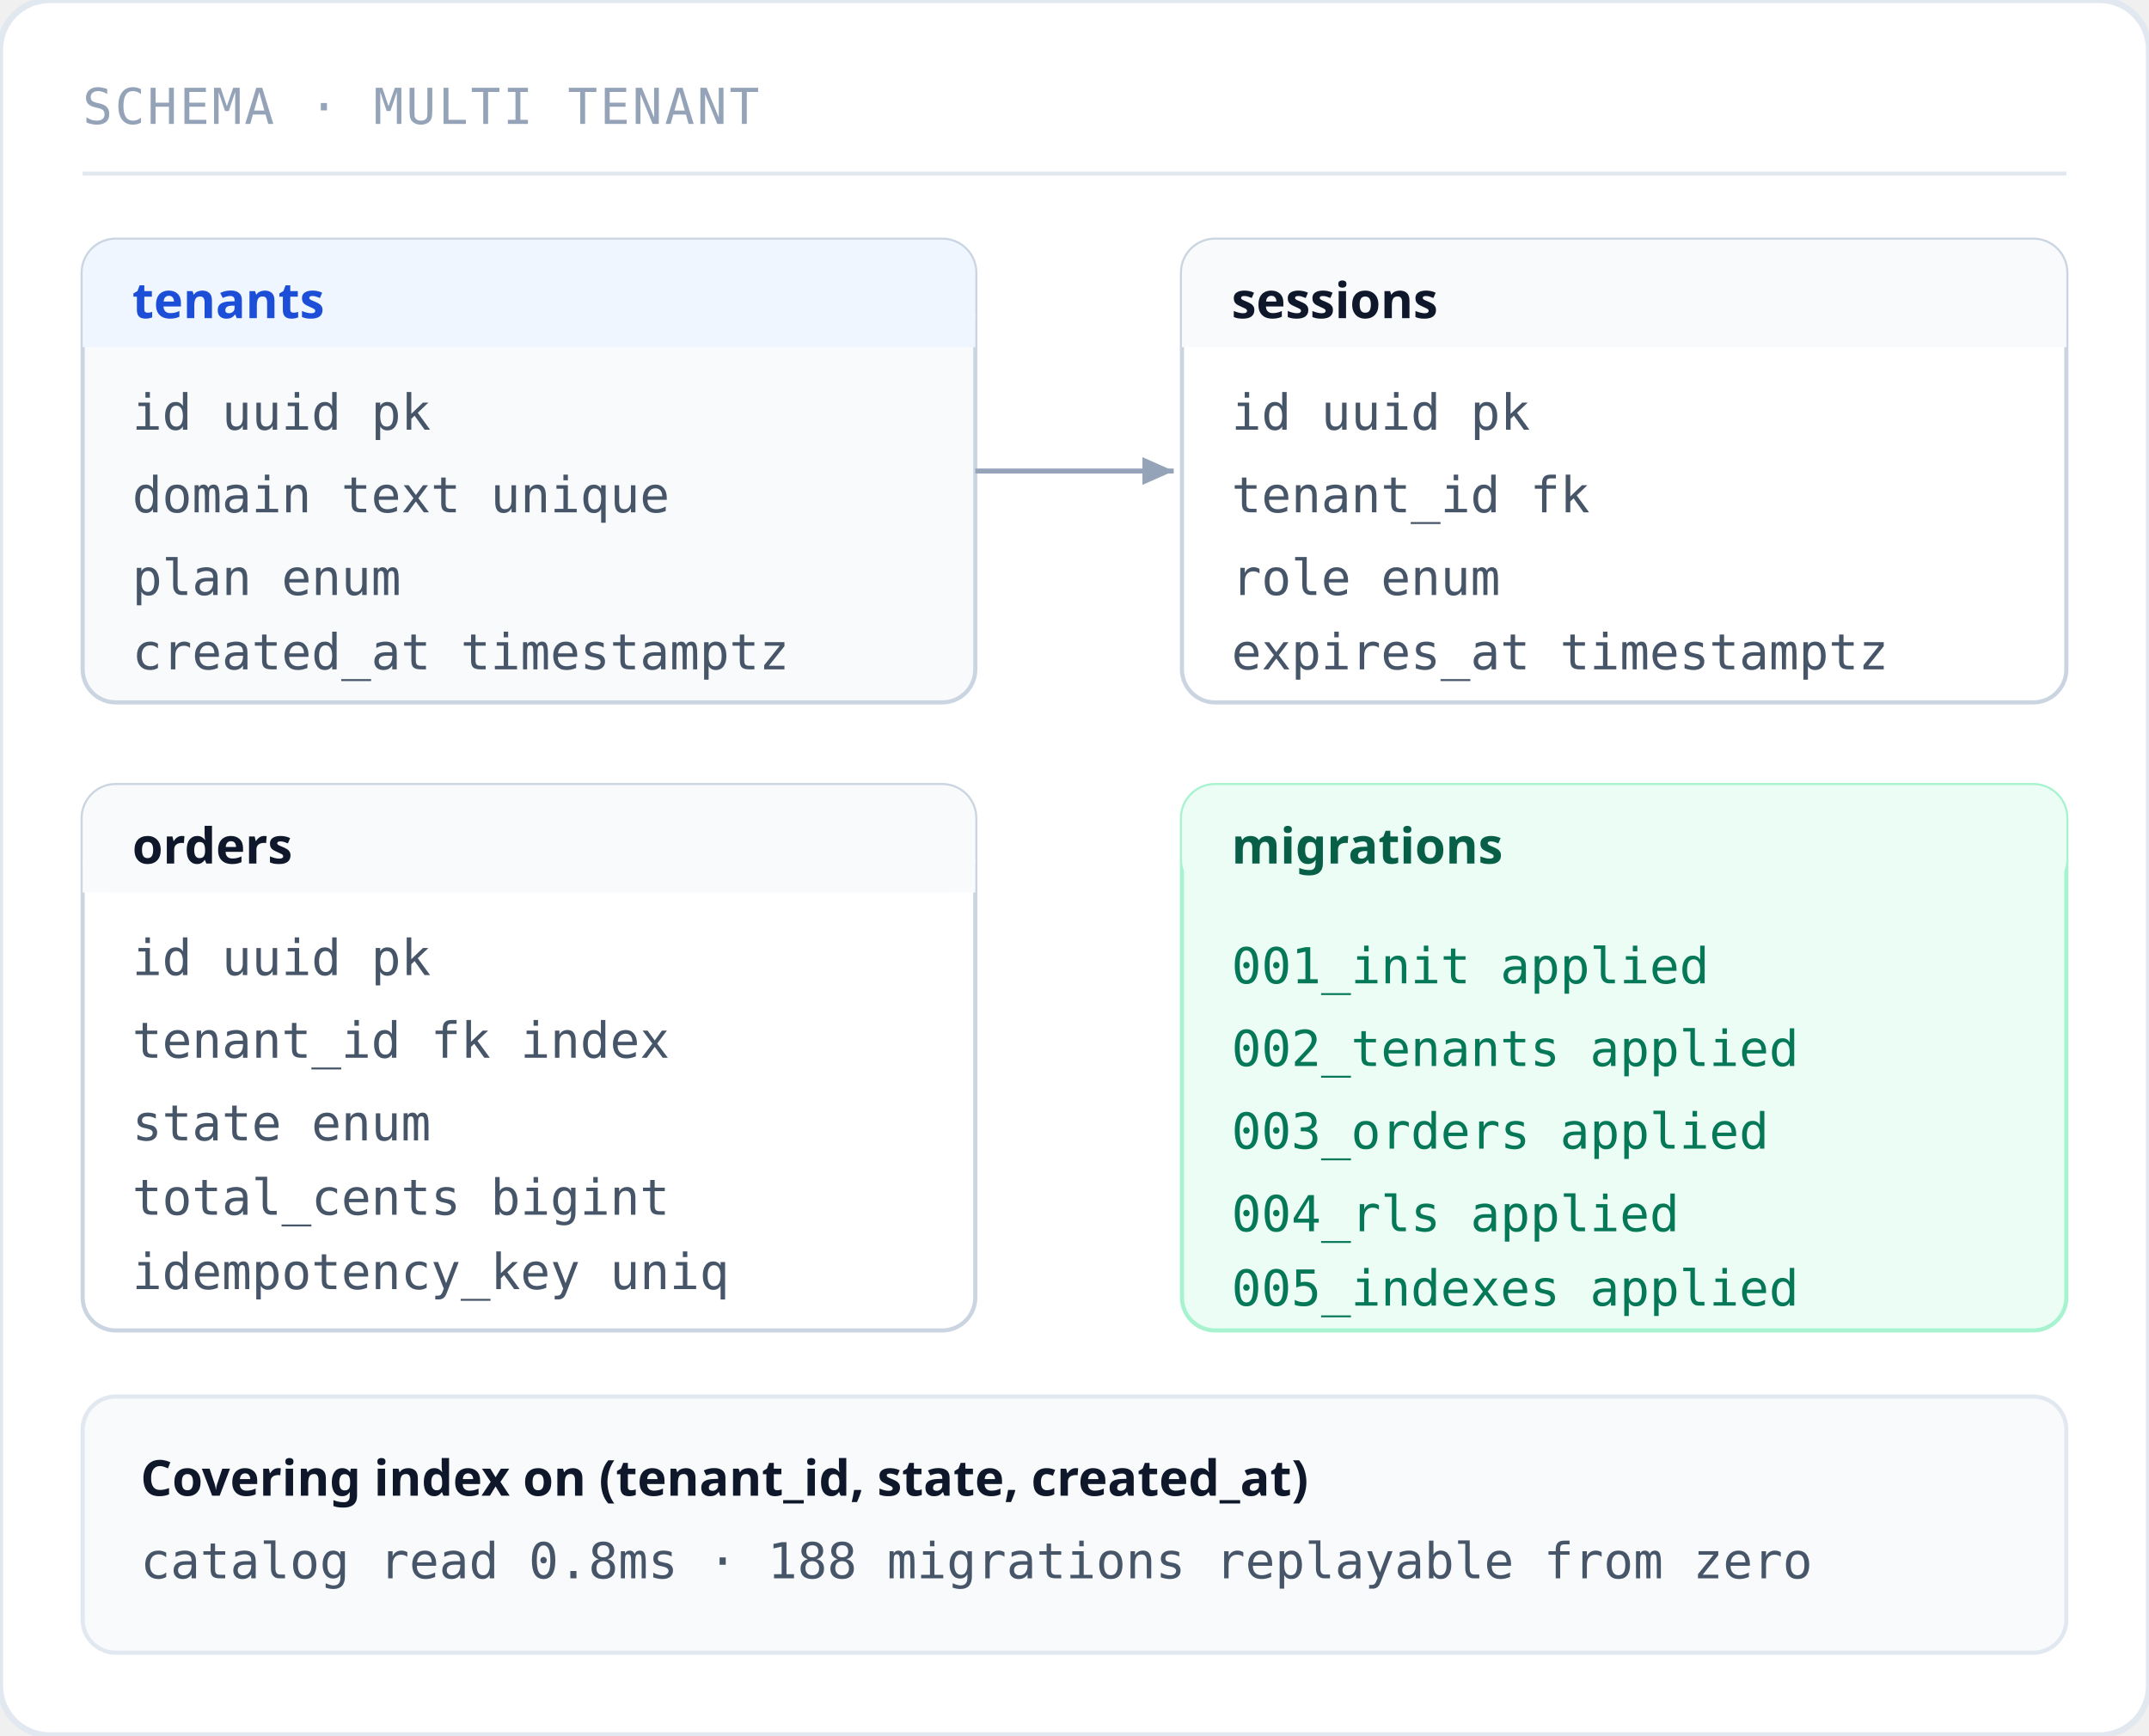
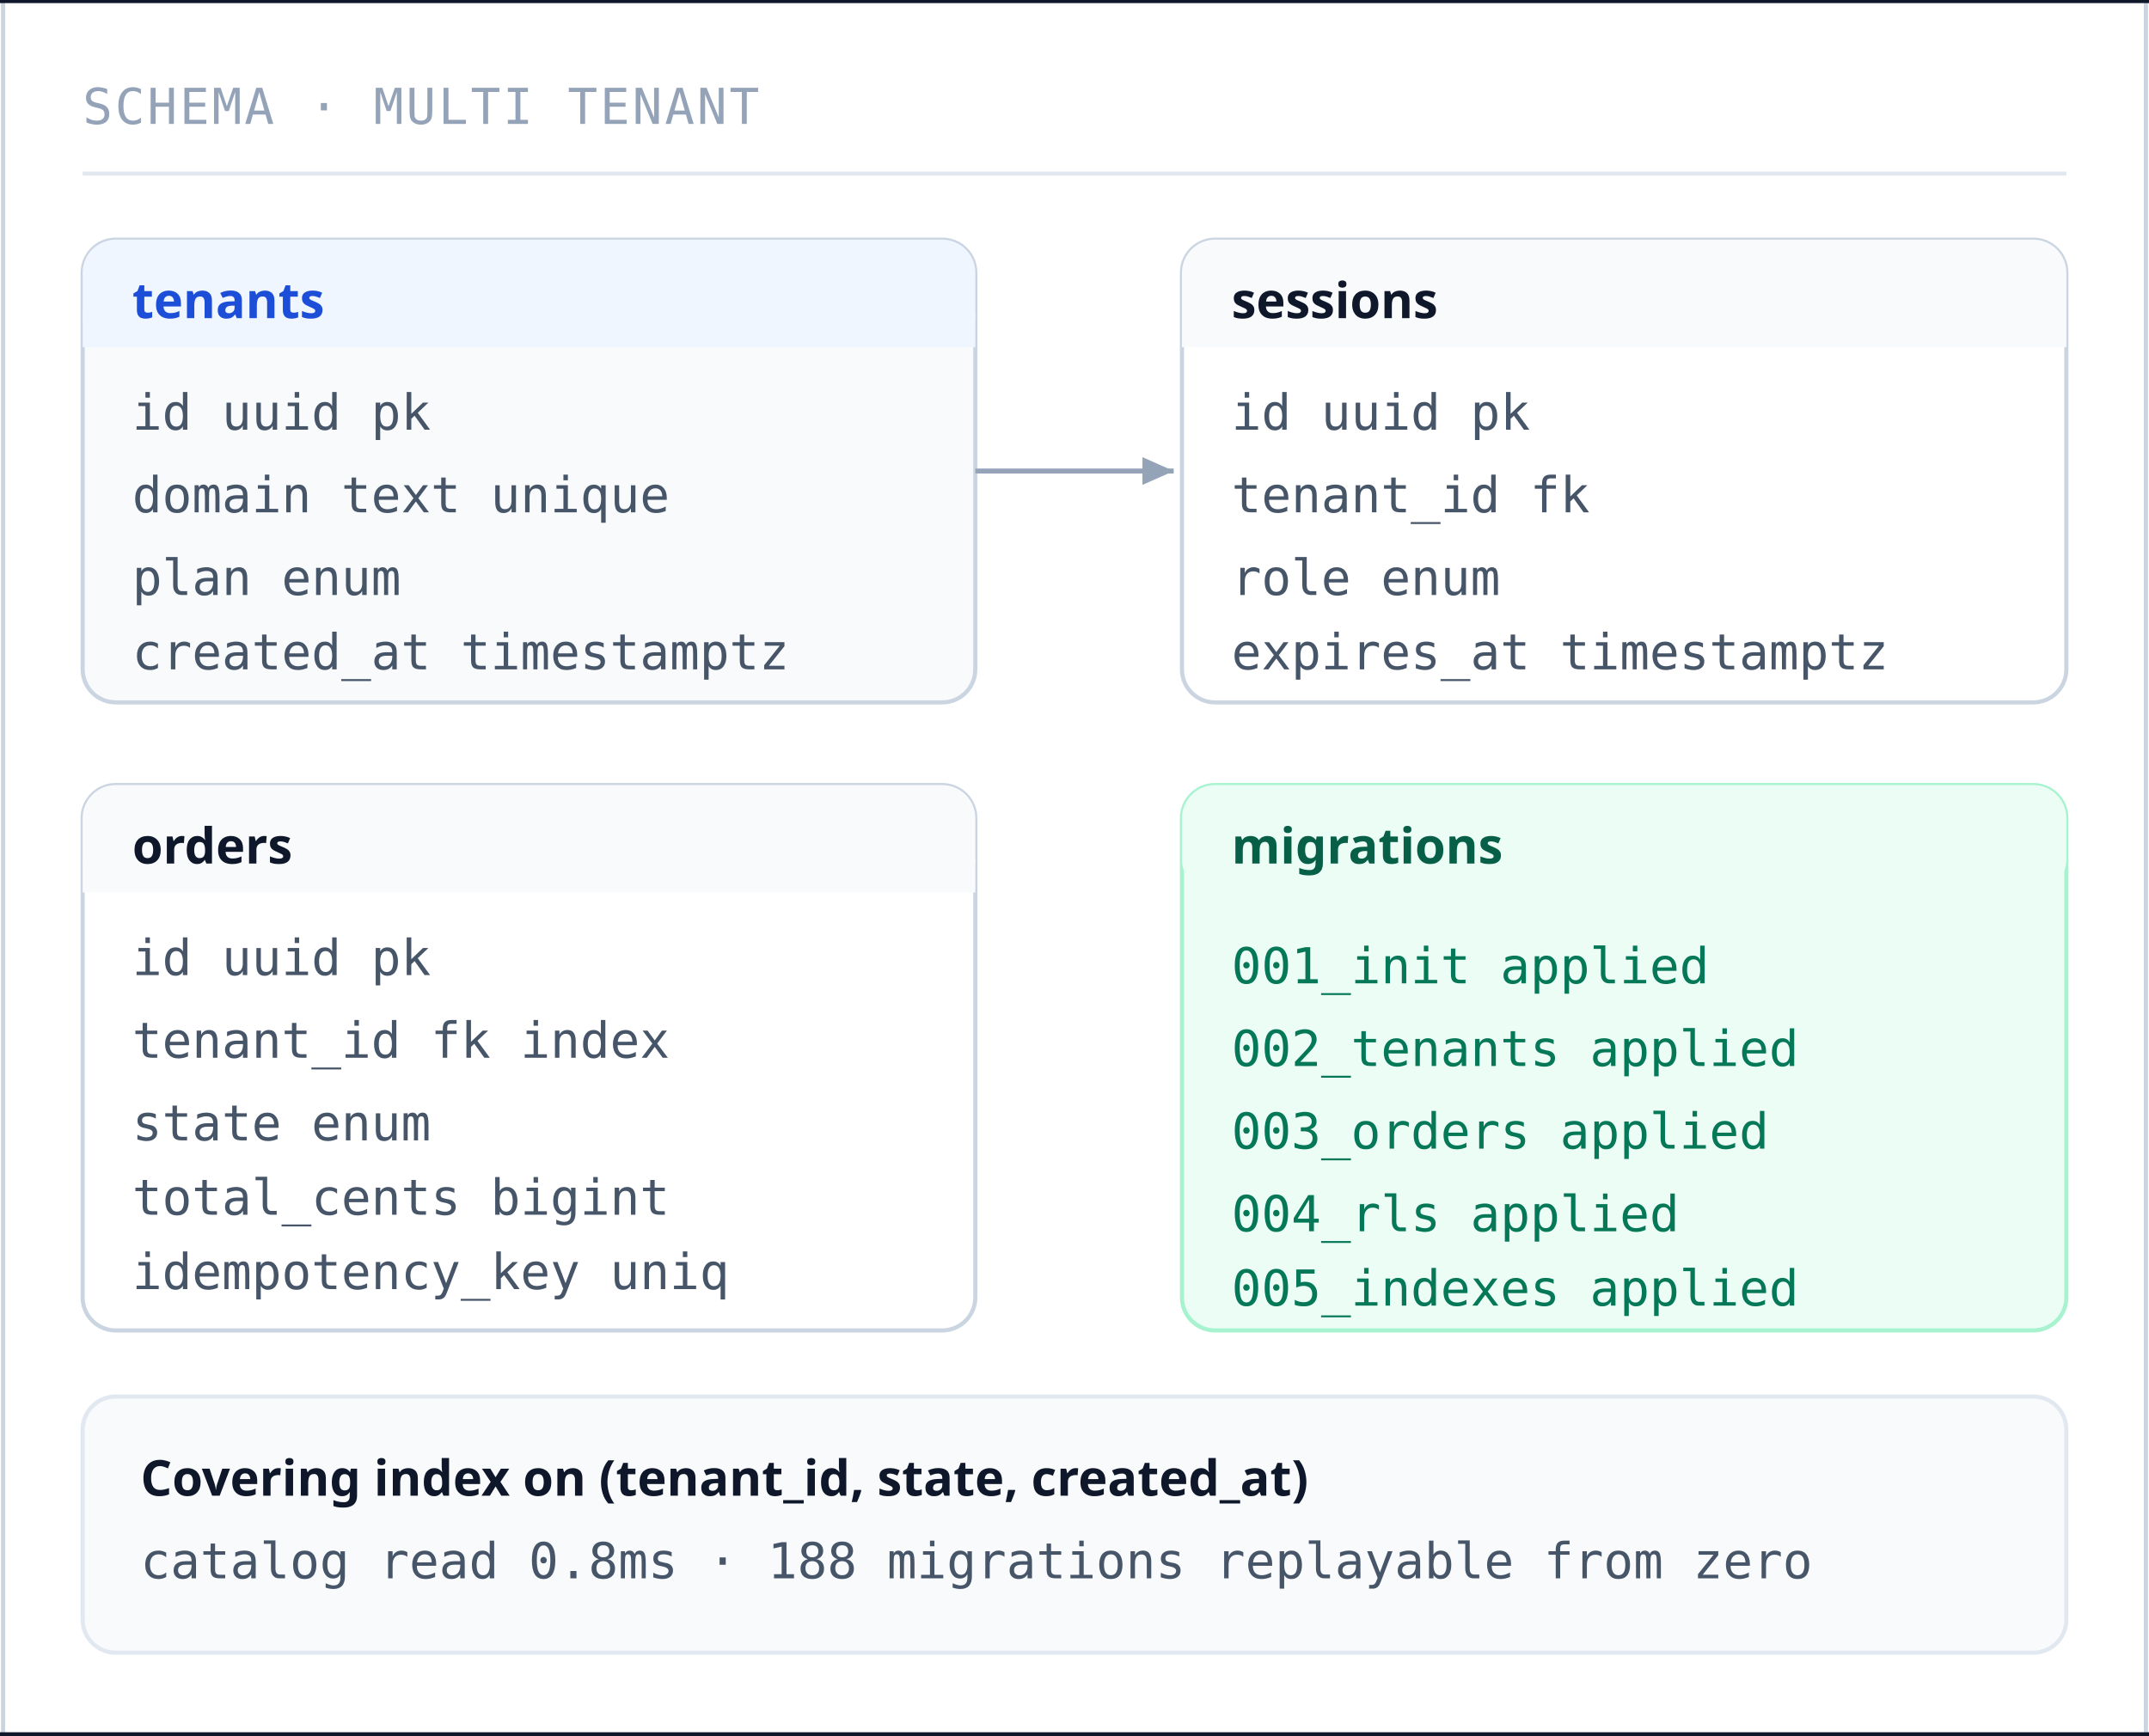
<svg xmlns="http://www.w3.org/2000/svg" viewBox="0 0 520 420" width="520" height="420" fill="none">
  <defs>
    <marker id="rel" viewBox="0 0 10 10" refX="9" refY="5" markerWidth="7" markerHeight="7" orient="auto-start-reverse">
      <path d="M 0 1 L 9 5 L 0 9 z" fill="#94A3B8" />
    </marker>
  </defs>
-   <rect width="520" height="420" rx="12" fill="#FFFFFF" stroke="#E2E8F0" stroke-width="1.5" />
+   <rect x="0" y="0" width="520" height="420" fill="#FFFFFF" />
+   <line x1="0.75" y1="0" x2="0.75" y2="420" stroke="#CBD5E1" />
+   <line x1="519.25" y1="0" x2="519.25" y2="420" stroke="#CBD5E1" />
+   <line x1="0" y1="0" x2="520" y2="0" stroke="#0F172A" stroke-width="1.5" />
+   <line x1="0" y1="420" x2="520" y2="420" stroke="#0F172A" stroke-width="1.5" />
  <text x="20" y="30" font-family="Geist Mono, monospace" font-size="12" letter-spacing="0.05em" fill="#94A3B8">SCHEMA · MULTI TENANT</text>
  <line x1="20" y1="42" x2="500" y2="42" stroke="#E2E8F0" />
  <g transform="translate(20, 58)">
    <rect width="216" height="112" rx="8" fill="#F8FAFC" stroke="#CBD5E1" />
    <rect width="216" height="26" rx="8" fill="#EFF6FF" />
    <rect y="18" width="216" height="8" fill="#EFF6FF" />
    <text x="12" y="19" font-family="Geist, sans-serif" font-size="12" font-weight="600" fill="#1D4ED8">tenants</text>
    <g font-family="Geist Mono, monospace" font-size="12" fill="#475569">
      <text x="12" y="46">id uuid pk</text>
      <text x="12" y="66">domain text unique</text>
      <text x="12" y="86">plan enum</text>
      <text x="12" y="104">created_at timestamptz</text>
    </g>
  </g>
  <g transform="translate(286, 58)">
    <rect width="214" height="112" rx="8" fill="#FFFFFF" stroke="#CBD5E1" />
    <rect width="214" height="26" rx="8" fill="#F8FAFC" />
    <rect y="18" width="214" height="8" fill="#F8FAFC" />
    <text x="12" y="19" font-family="Geist, sans-serif" font-size="12" font-weight="600" fill="#0F172A">sessions</text>
    <g font-family="Geist Mono, monospace" font-size="12" fill="#475569">
      <text x="12" y="46">id uuid pk</text>
      <text x="12" y="66">tenant_id fk</text>
      <text x="12" y="86">role enum</text>
      <text x="12" y="104">expires_at timestamptz</text>
    </g>
  </g>
  <line x1="236" y1="114" x2="284" y2="114" stroke="#94A3B8" stroke-width="1.2" marker-end="url(#rel)" />
  <g transform="translate(20, 190)">
    <rect width="216" height="132" rx="8" fill="#FFFFFF" stroke="#CBD5E1" />
    <rect width="216" height="26" rx="8" fill="#F8FAFC" />
    <rect y="18" width="216" height="8" fill="#F8FAFC" />
    <text x="12" y="19" font-family="Geist, sans-serif" font-size="12" font-weight="600" fill="#0F172A">orders</text>
    <g font-family="Geist Mono, monospace" font-size="12" fill="#475569">
      <text x="12" y="46">id uuid pk</text>
      <text x="12" y="66">tenant_id fk index</text>
      <text x="12" y="86">state enum</text>
      <text x="12" y="104">total_cents bigint</text>
      <text x="12" y="122">idempotency_key uniq</text>
    </g>
  </g>
  <g transform="translate(286, 190)">
    <rect width="214" height="132" rx="8" fill="#ECFDF5" stroke="#A7F3D0" />
    <rect width="214" height="26" rx="8" fill="#ECFDF5" />
    <text x="12" y="19" font-family="Geist, sans-serif" font-size="12" font-weight="600" fill="#065F46">migrations</text>
    <g font-family="Geist Mono, monospace" font-size="12" fill="#047857">
      <text x="12" y="48">001_init         applied</text>
      <text x="12" y="68">002_tenants      applied</text>
      <text x="12" y="88">003_orders       applied</text>
      <text x="12" y="108">004_rls          applied</text>
      <text x="12" y="126">005_indexes      applied</text>
    </g>
  </g>
  <g transform="translate(20, 338)">
    <rect width="480" height="62" rx="8" fill="#F8FAFC" stroke="#E2E8F0" />
    <text x="14" y="24" font-family="Geist, sans-serif" font-size="12" font-weight="600" fill="#0F172A">Covering index on (tenant_id, state, created_at)</text>
    <text x="14" y="44" font-family="Geist Mono, monospace" font-size="12" fill="#475569">catalog read 0.8ms · 188 migrations replayable from zero</text>
  </g>
</svg>
